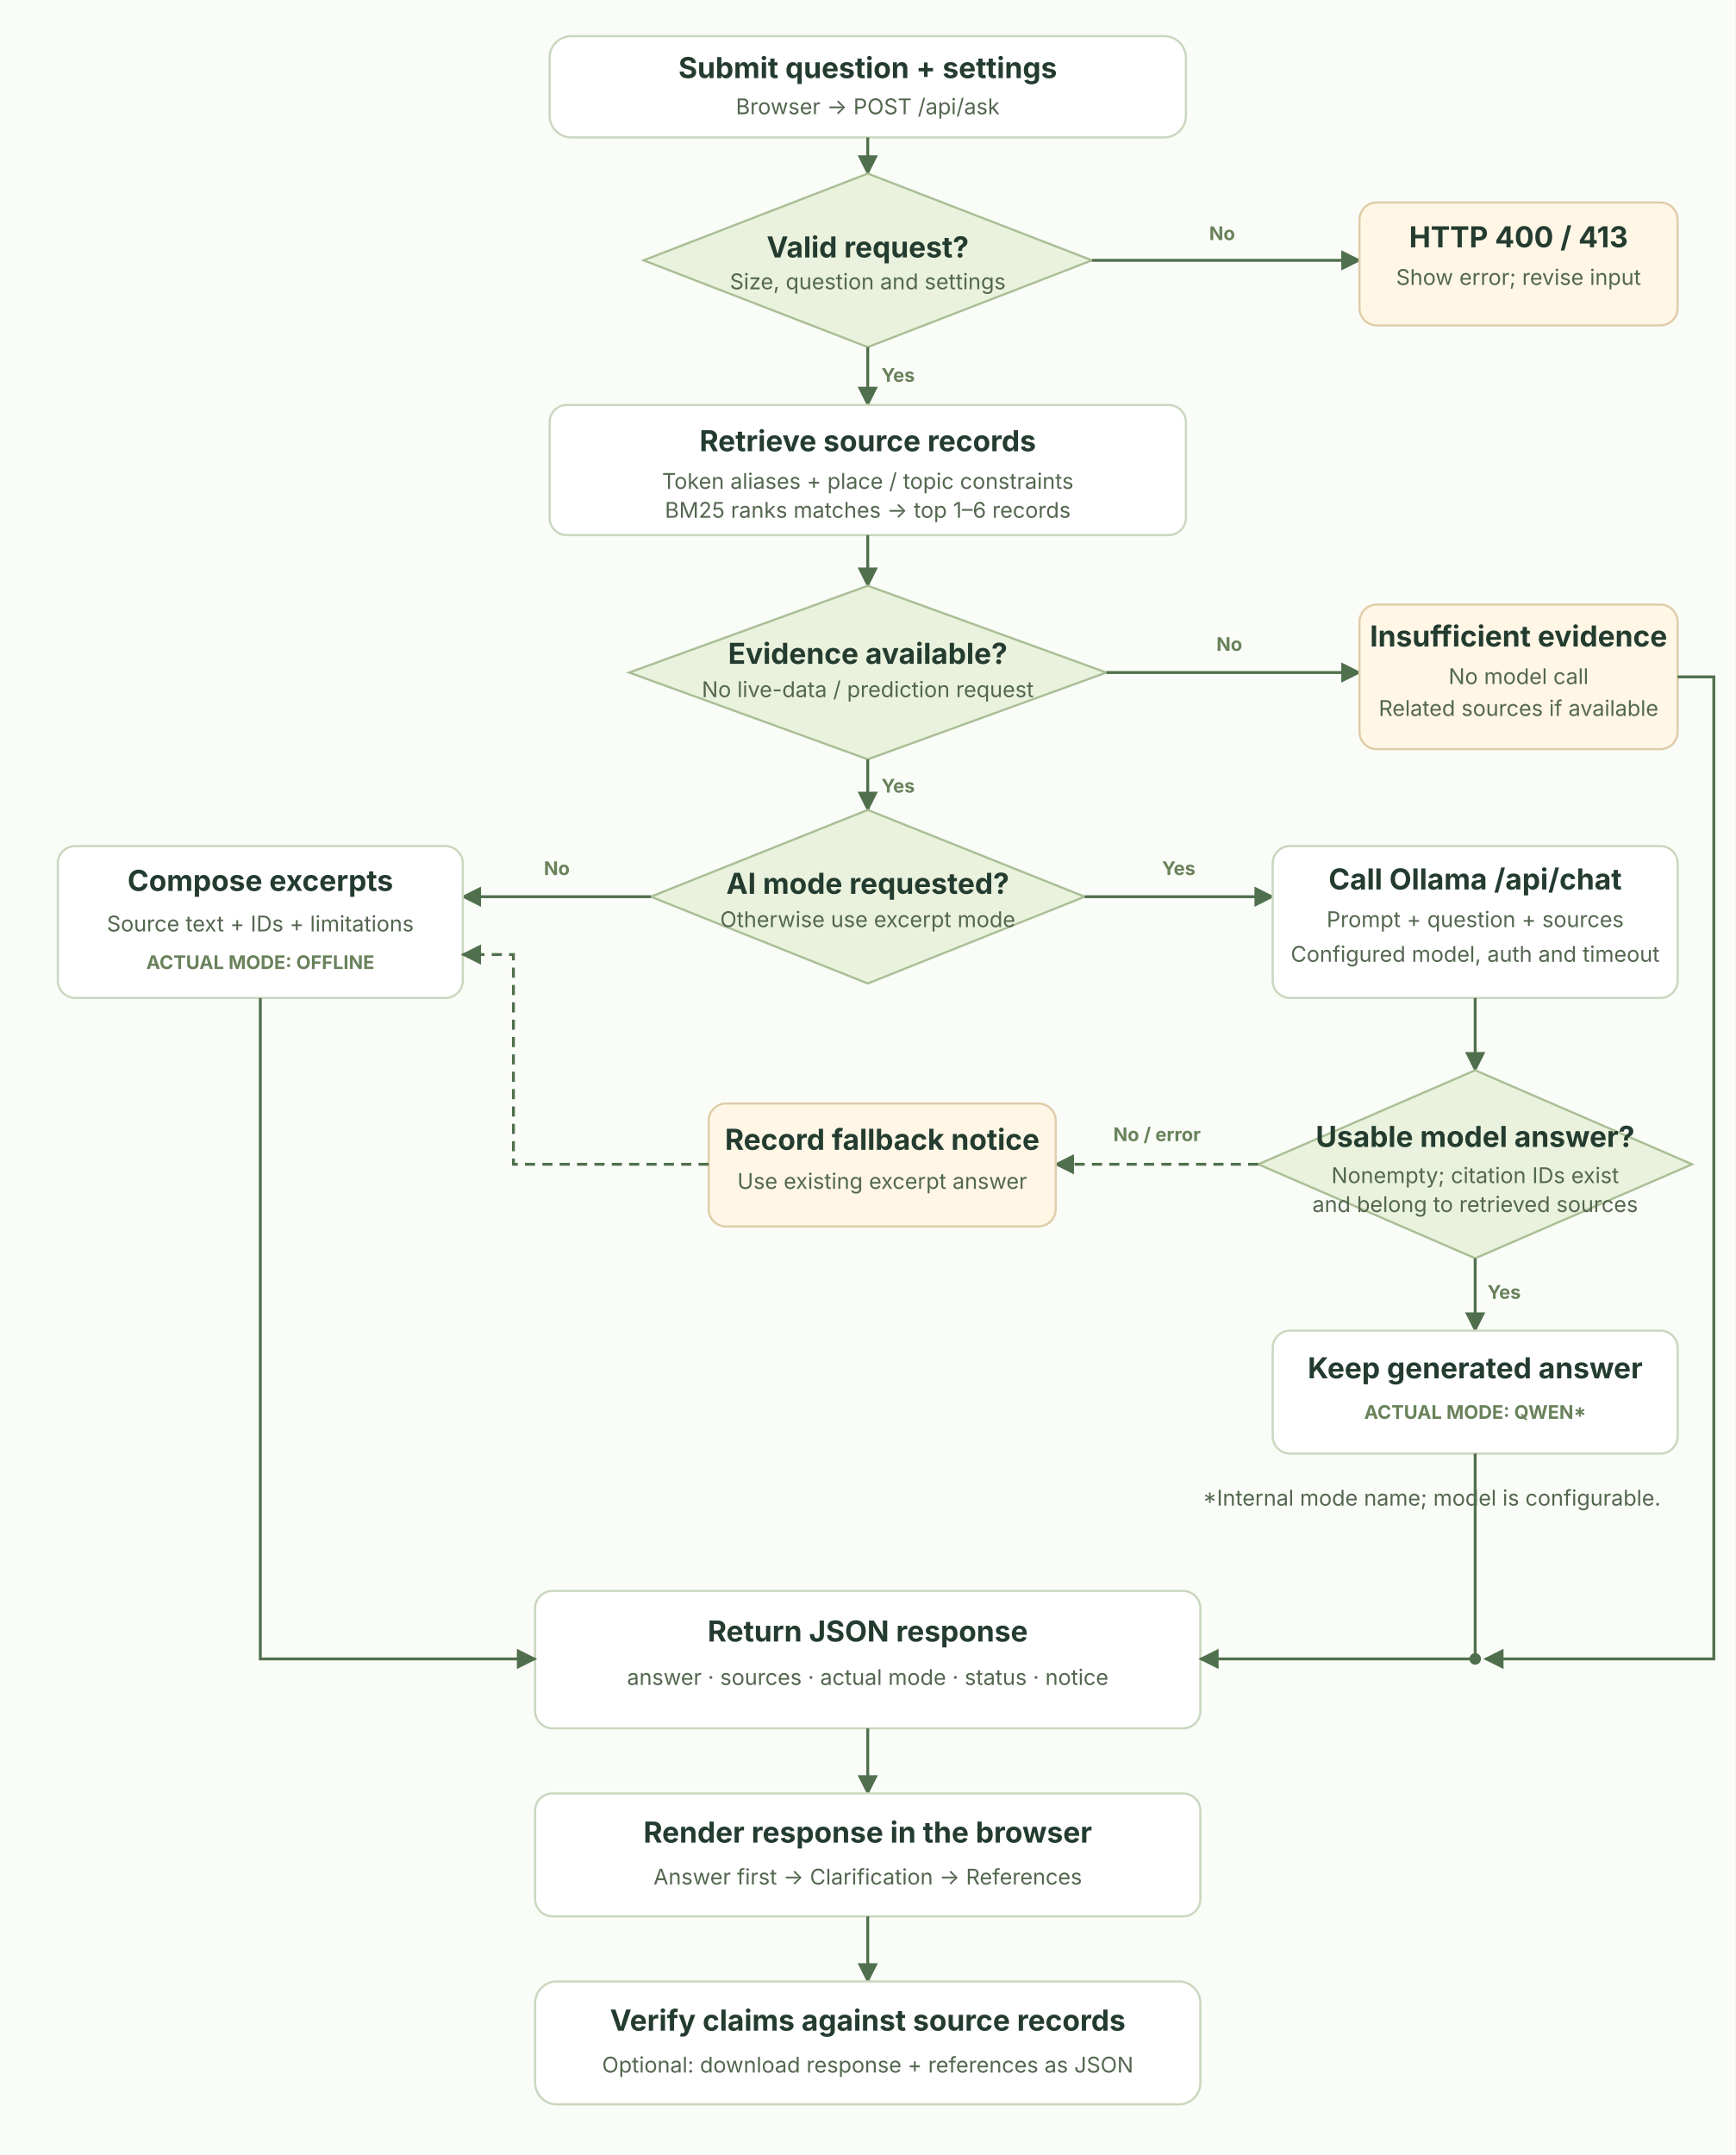
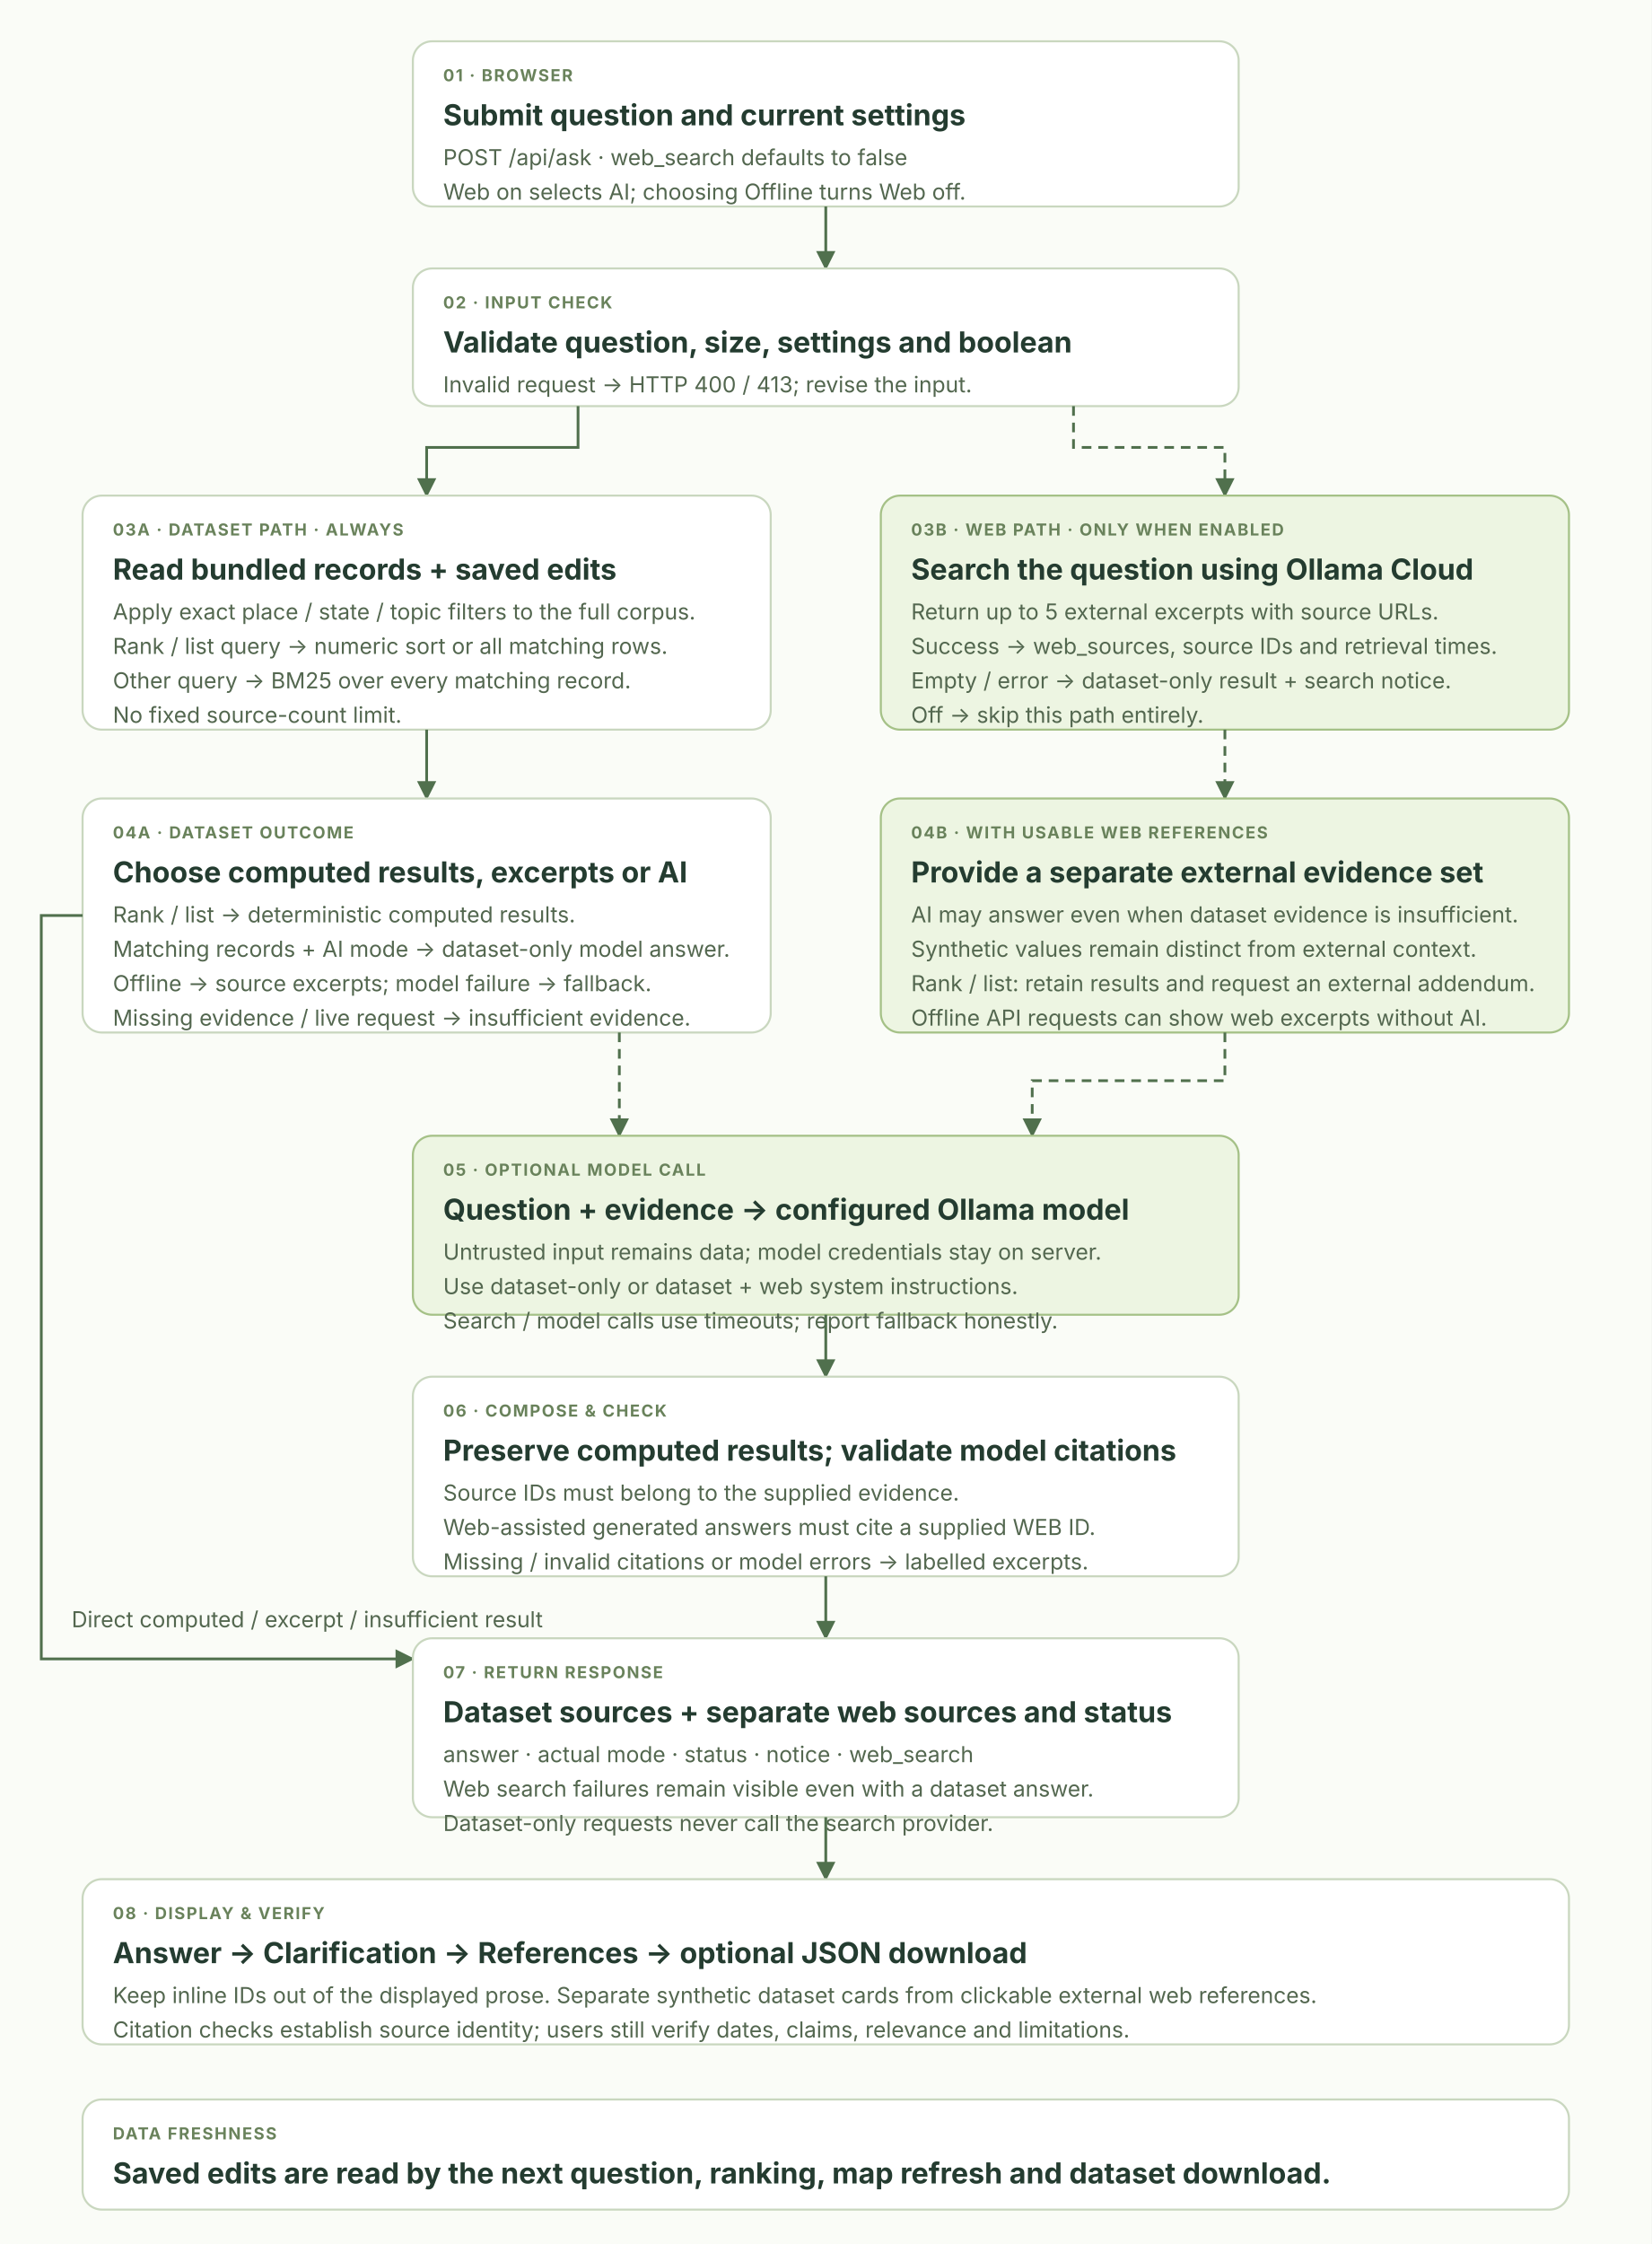
- <svg xmlns="http://www.w3.org/2000/svg" viewBox="0 0 1200 1490" role="img" aria-labelledby="title desc">
+ <svg xmlns="http://www.w3.org/2000/svg" viewBox="0 0 1200 1630" role="img" aria-labelledby="title desc">
  <defs>
    <marker id="arrow" viewBox="0 0 10 10" refX="9" refY="5" markerWidth="7" markerHeight="7" orient="auto-start-reverse">
      <path d="M0 0 10 5 0 10Z" fill="#50704d" />
    </marker>
-     <style>
-       text{font-family:system-ui,-apple-system,sans-serif;fill:#243c30;text-anchor:middle}
-       .heading{font-size:20px;font-weight:650}.body{font-size:15px;fill:#53674f}.label{font-size:13px;font-weight:650;fill:#69825b}.box{fill:white;stroke:#c9d7bf;stroke-width:1.5}.decision{fill:#eaf2dd;stroke:#aabe96;stroke-width:1.5}.warning{fill:#fff6e6;stroke:#dfcda9;stroke-width:1.5}.line{fill:none;stroke:#50704d;stroke-width:2;marker-end:url(#arrow)}.fallback{stroke-dasharray:7 5}
-     </style>
+     <style>text{font-family:system-ui,-apple-system,sans-serif;fill:#243c30}.heading{font-size:21px;font-weight:650}.body{font-size:16px;fill:#53674f}.label{font-size:12px;letter-spacing:1px;font-weight:650;fill:#69825b}.code{font-family:monospace;font-size:14px;fill:#53674f}.box{fill:white;stroke:#c9d7bf;stroke-width:1.5}.optional-box{fill:#edf5e2;stroke:#a5c187;stroke-width:1.5}.note{fill:#fff7e9;stroke:#dfcda9;stroke-width:1.5}.line{fill:none;stroke:#50704d;stroke-width:2;marker-end:url(#arrow)}.optional{stroke-dasharray:7 5}</style>
  </defs>
-   <rect width="1200" height="1490" fill="#fafcf7" />
-   <rect class="box" x="380" y="25" width="440" height="70" rx="15" />
-   <text class="heading" x="600" y="54">Submit question + settings</text>
-   <text class="body" x="600" y="79">Browser → POST /api/ask</text>
-   <path class="line" d="M600 95V120" />
-   <polygon class="decision" points="600,120 755,180 600,240 445,180" />
-   <text class="heading" x="600" y="178">Valid request?</text>
-   <text class="body" x="600" y="200">Size, question and settings</text>
-   <path class="line" d="M755 180H940" />
-   <text class="label" x="845" y="166">No</text>
-   <rect class="warning" x="940" y="140" width="220" height="85" rx="12" />
-   <text class="heading" x="1050" y="171">HTTP 400 / 413</text>
-   <text class="body" x="1050" y="197">Show error; revise input</text>
-   <path class="line" d="M600 240V280" />
-   <text class="label" x="621" y="264">Yes</text>
-   <rect class="box" x="380" y="280" width="440" height="90" rx="12" />
-   <text class="heading" x="600" y="312">Retrieve source records</text>
-   <text class="body" x="600" y="338">Token aliases + place / topic constraints</text>
-   <text class="body" x="600" y="358">BM25 ranks matches → top 1–6 records</text>
-   <path class="line" d="M600 370V405" />
-   <polygon class="decision" points="600,405 765,465 600,525 435,465" />
-   <text class="heading" x="600" y="459">Evidence available?</text>
-   <text class="body" x="600" y="482">No live-data / prediction request</text>
-   <path class="line" d="M765 465H940" />
-   <text class="label" x="850" y="450">No</text>
-   <rect class="warning" x="940" y="418" width="220" height="100" rx="12" />
-   <text class="heading" x="1050" y="447">Insufficient evidence</text>
-   <text class="body" x="1050" y="473">No model call</text>
-   <text class="body" x="1050" y="495">Related sources if available</text>
-   <path class="line" d="M600 525V560" />
-   <text class="label" x="621" y="548">Yes</text>
-   <polygon class="decision" points="600,560 750,620 600,680 450,620" />
-   <text class="heading" x="600" y="618">AI mode requested?</text>
-   <text class="body" x="600" y="641">Otherwise use excerpt mode</text>
-   <path class="line" d="M450 620H320" />
-   <text class="label" x="385" y="605">No</text>
-   <rect class="box" x="40" y="585" width="280" height="105" rx="12" />
-   <text class="heading" x="180" y="616">Compose excerpts</text>
-   <text class="body" x="180" y="644">Source text + IDs + limitations</text>
-   <text class="label" x="180" y="670">ACTUAL MODE: OFFLINE</text>
-   <path class="line" d="M750 620H880" />
-   <text class="label" x="815" y="605">Yes</text>
-   <rect class="box" x="880" y="585" width="280" height="105" rx="12" />
-   <text class="heading" x="1020" y="615">Call Ollama /api/chat</text>
-   <text class="body" x="1020" y="641">Prompt + question + sources</text>
-   <text class="body" x="1020" y="665">Configured model, auth and timeout</text>
-   <path class="line" d="M1020 690V740" />
-   <polygon class="decision" points="1020,740 1170,805 1020,870 870,805" />
-   <text class="heading" x="1020" y="793">Usable model answer?</text>
-   <text class="body" x="1020" y="818">Nonempty; citation IDs exist</text>
-   <text class="body" x="1020" y="838">and belong to retrieved sources</text>
-   <path class="line fallback" d="M870 805H730" />
-   <text class="label" x="800" y="789">No / error</text>
-   <rect class="warning" x="490" y="763" width="240" height="85" rx="12" />
-   <text class="heading" x="610" y="795">Record fallback notice</text>
-   <text class="body" x="610" y="822">Use existing excerpt answer</text>
-   <path class="line fallback" d="M490 805H355V660H320" />
-   <path class="line" d="M1020 870V920" />
-   <text class="label" x="1040" y="898">Yes</text>
-   <rect class="box" x="880" y="920" width="280" height="85" rx="12" />
-   <text class="heading" x="1020" y="953">Keep generated answer</text>
-   <text class="label" x="1020" y="981">ACTUAL MODE: QWEN*</text>
-   <text class="body" x="990" y="1041">*Internal mode name; model is configurable.</text>
-   <rect class="box" x="370" y="1100" width="460" height="95" rx="12" />
-   <text class="heading" x="600" y="1135">Return JSON response</text>
-   <text class="body" x="600" y="1165">answer · sources · actual mode · status · notice</text>
-   <path class="line" d="M180 690V1147H370" />
-   <path class="line" d="M1020 1005V1147H830" />
-   <path class="line" d="M1160 468H1185V1147H1027" />
-   <circle cx="1020" cy="1147" r="4" fill="#50704d" />
-   <path class="line" d="M600 1195V1240" />
-   <rect class="box" x="370" y="1240" width="460" height="85" rx="12" />
-   <text class="heading" x="600" y="1274">Render response in the browser</text>
-   <text class="body" x="600" y="1303">Answer first → Clarification → References</text>
-   <path class="line" d="M600 1325V1370" />
-   <rect class="box" x="370" y="1370" width="460" height="85" rx="15" />
-   <text class="heading" x="600" y="1404">Verify claims against source records</text>
-   <text class="body" x="600" y="1433">Optional: download response + references as JSON</text>
+   <rect width="1200" height="1630" fill="#fafcf7" />
+   <rect class="box" x="300" y="30" width="600" height="120" rx="14" />
+   <text class="label" x="322" y="59">01 · BROWSER</text>
+   <text class="heading" x="322" y="91">Submit question and current settings</text>
+   <text class="body" x="322" y="120">POST /api/ask · web_search defaults to false</text>
+   <text class="body" x="322" y="145">Web on selects AI; choosing Offline turns Web off.</text>
+   <path class="line" d="M600 150V195" />
+   <rect class="box" x="300" y="195" width="600" height="100" rx="14" />
+   <text class="label" x="322" y="224">02 · INPUT CHECK</text>
+   <text class="heading" x="322" y="256">Validate question, size, settings and boolean</text>
+   <text class="body" x="322" y="285">Invalid request → HTTP 400 / 413; revise the input.</text>
+   <path class="line" d="M420 295V325H310V360" />
+   <path class="line optional" d="M780 295V325H890V360" />
+   <rect class="box" x="60" y="360" width="500" height="170" rx="14" />
+   <text class="label" x="82" y="389">03A · DATASET PATH · ALWAYS</text>
+   <text class="heading" x="82" y="421">Read bundled records + saved edits</text>
+   <text class="body" x="82" y="450">Apply exact place / state / topic filters to the full corpus.</text>
+   <text class="body" x="82" y="475">Rank / list query → numeric sort or all matching rows.</text>
+   <text class="body" x="82" y="500">Other query → BM25 over every matching record.</text>
+   <text class="body" x="82" y="525">No fixed source-count limit.</text>
+   <rect class="optional-box" x="640" y="360" width="500" height="170" rx="14" />
+   <text class="label" x="662" y="389">03B · WEB PATH · ONLY WHEN ENABLED</text>
+   <text class="heading" x="662" y="421">Search the question using Ollama Cloud</text>
+   <text class="body" x="662" y="450">Return up to 5 external excerpts with source URLs.</text>
+   <text class="body" x="662" y="475">Success → web_sources, source IDs and retrieval times.</text>
+   <text class="body" x="662" y="500">Empty / error → dataset-only result + search notice.</text>
+   <text class="body" x="662" y="525">Off → skip this path entirely.</text>
+   <path class="line" d="M310 530V580" />
+   <path class="line optional" d="M890 530V580" />
+   <rect class="box" x="60" y="580" width="500" height="170" rx="14" />
+   <text class="label" x="82" y="609">04A · DATASET OUTCOME</text>
+   <text class="heading" x="82" y="641">Choose computed results, excerpts or AI</text>
+   <text class="body" x="82" y="670">Rank / list → deterministic computed results.</text>
+   <text class="body" x="82" y="695">Matching records + AI mode → dataset-only model answer.</text>
+   <text class="body" x="82" y="720">Offline → source excerpts; model failure → fallback.</text>
+   <text class="body" x="82" y="745">Missing evidence / live request → insufficient evidence.</text>
+   <rect class="optional-box" x="640" y="580" width="500" height="170" rx="14" />
+   <text class="label" x="662" y="609">04B · WITH USABLE WEB REFERENCES</text>
+   <text class="heading" x="662" y="641">Provide a separate external evidence set</text>
+   <text class="body" x="662" y="670">AI may answer even when dataset evidence is insufficient.</text>
+   <text class="body" x="662" y="695">Synthetic values remain distinct from external context.</text>
+   <text class="body" x="662" y="720">Rank / list: retain results and request an external addendum.</text>
+   <text class="body" x="662" y="745">Offline API requests can show web excerpts without AI.</text>
+   <path class="line optional" d="M450 750V785H450V825" />
+   <path class="line optional" d="M890 750V785H750V825" />
+   <rect class="optional-box" x="300" y="825" width="600" height="130" rx="14" />
+   <text class="label" x="322" y="854">05 · OPTIONAL MODEL CALL</text>
+   <text class="heading" x="322" y="886">Question + evidence → configured Ollama model</text>
+   <text class="body" x="322" y="915">Untrusted input remains data; model credentials stay on server.</text>
+   <text class="body" x="322" y="940">Use dataset-only or dataset + web system instructions.</text>
+   <text class="body" x="322" y="965">Search / model calls use timeouts; report fallback honestly.</text>
+   <path class="line" d="M600 955V1000" />
+   <rect class="box" x="300" y="1000" width="600" height="145" rx="14" />
+   <text class="label" x="322" y="1029">06 · COMPOSE &amp; CHECK</text>
+   <text class="heading" x="322" y="1061">Preserve computed results; validate model citations</text>
+   <text class="body" x="322" y="1090">Source IDs must belong to the supplied evidence.</text>
+   <text class="body" x="322" y="1115">Web-assisted generated answers must cite a supplied WEB ID.</text>
+   <text class="body" x="322" y="1140">Missing / invalid citations or model errors → labelled excerpts.</text>
+   <path class="line" d="M60 665H30V1205H300" />
+   <text class="body" x="52" y="1182">Direct computed / excerpt / insufficient result</text>
+   <path class="line" d="M600 1145V1190" />
+   <rect class="box" x="300" y="1190" width="600" height="130" rx="14" />
+   <text class="label" x="322" y="1219">07 · RETURN RESPONSE</text>
+   <text class="heading" x="322" y="1251">Dataset sources + separate web sources and status</text>
+   <text class="body" x="322" y="1280">answer · actual mode · status · notice · web_search</text>
+   <text class="body" x="322" y="1305">Web search failures remain visible even with a dataset answer.</text>
+   <text class="body" x="322" y="1330">Dataset-only requests never call the search provider.</text>
+   <path class="line" d="M600 1320V1365" />
+   <rect class="box" x="60" y="1365" width="1080" height="120" rx="14" />
+   <text class="label" x="82" y="1394">08 · DISPLAY &amp; VERIFY</text>
+   <text class="heading" x="82" y="1426">Answer → Clarification → References → optional JSON download</text>
+   <text class="body" x="82" y="1455">Keep inline IDs out of the displayed prose. Separate synthetic dataset cards from clickable external web references.</text>
+   <text class="body" x="82" y="1480">Citation checks establish source identity; users still verify dates, claims, relevance and limitations.</text>
+   <rect class="box" x="60" y="1525" width="1080" height="80" rx="14" />
+   <text class="label" x="82" y="1554">DATA FRESHNESS</text>
+   <text class="heading" x="82" y="1586">Saved edits are read by the next question, ranking, map refresh and dataset download.</text>
</svg>
